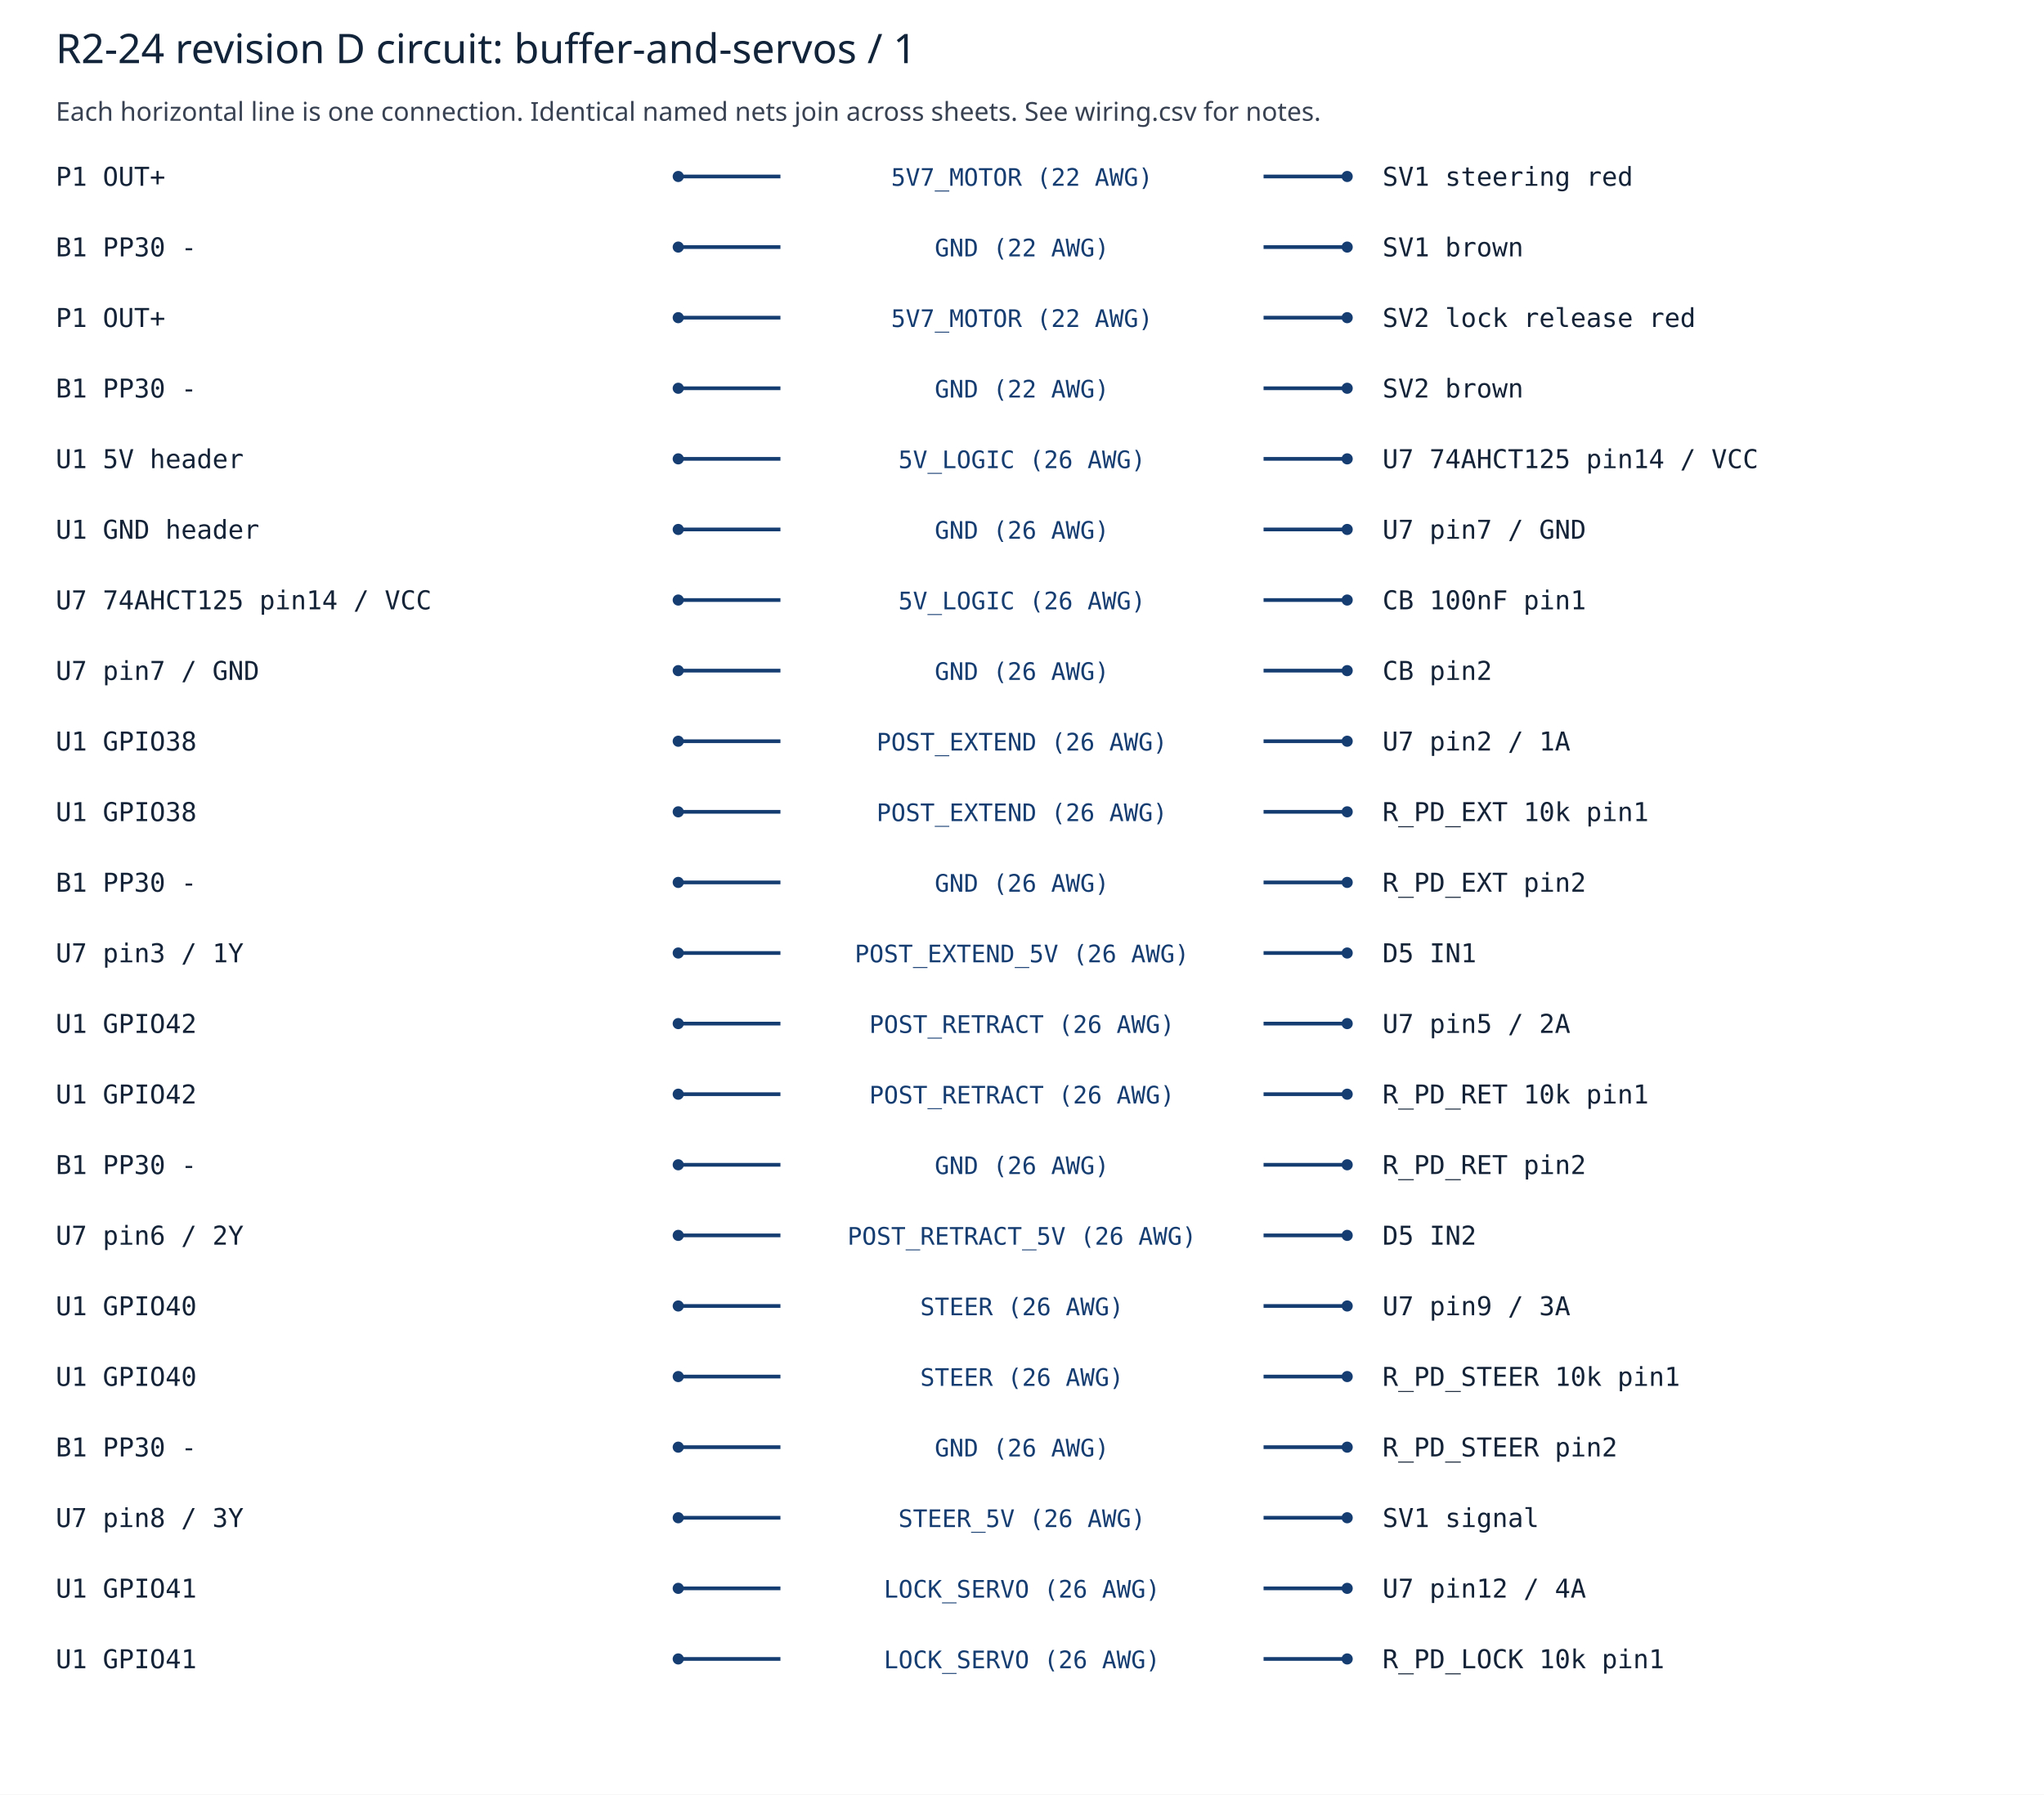
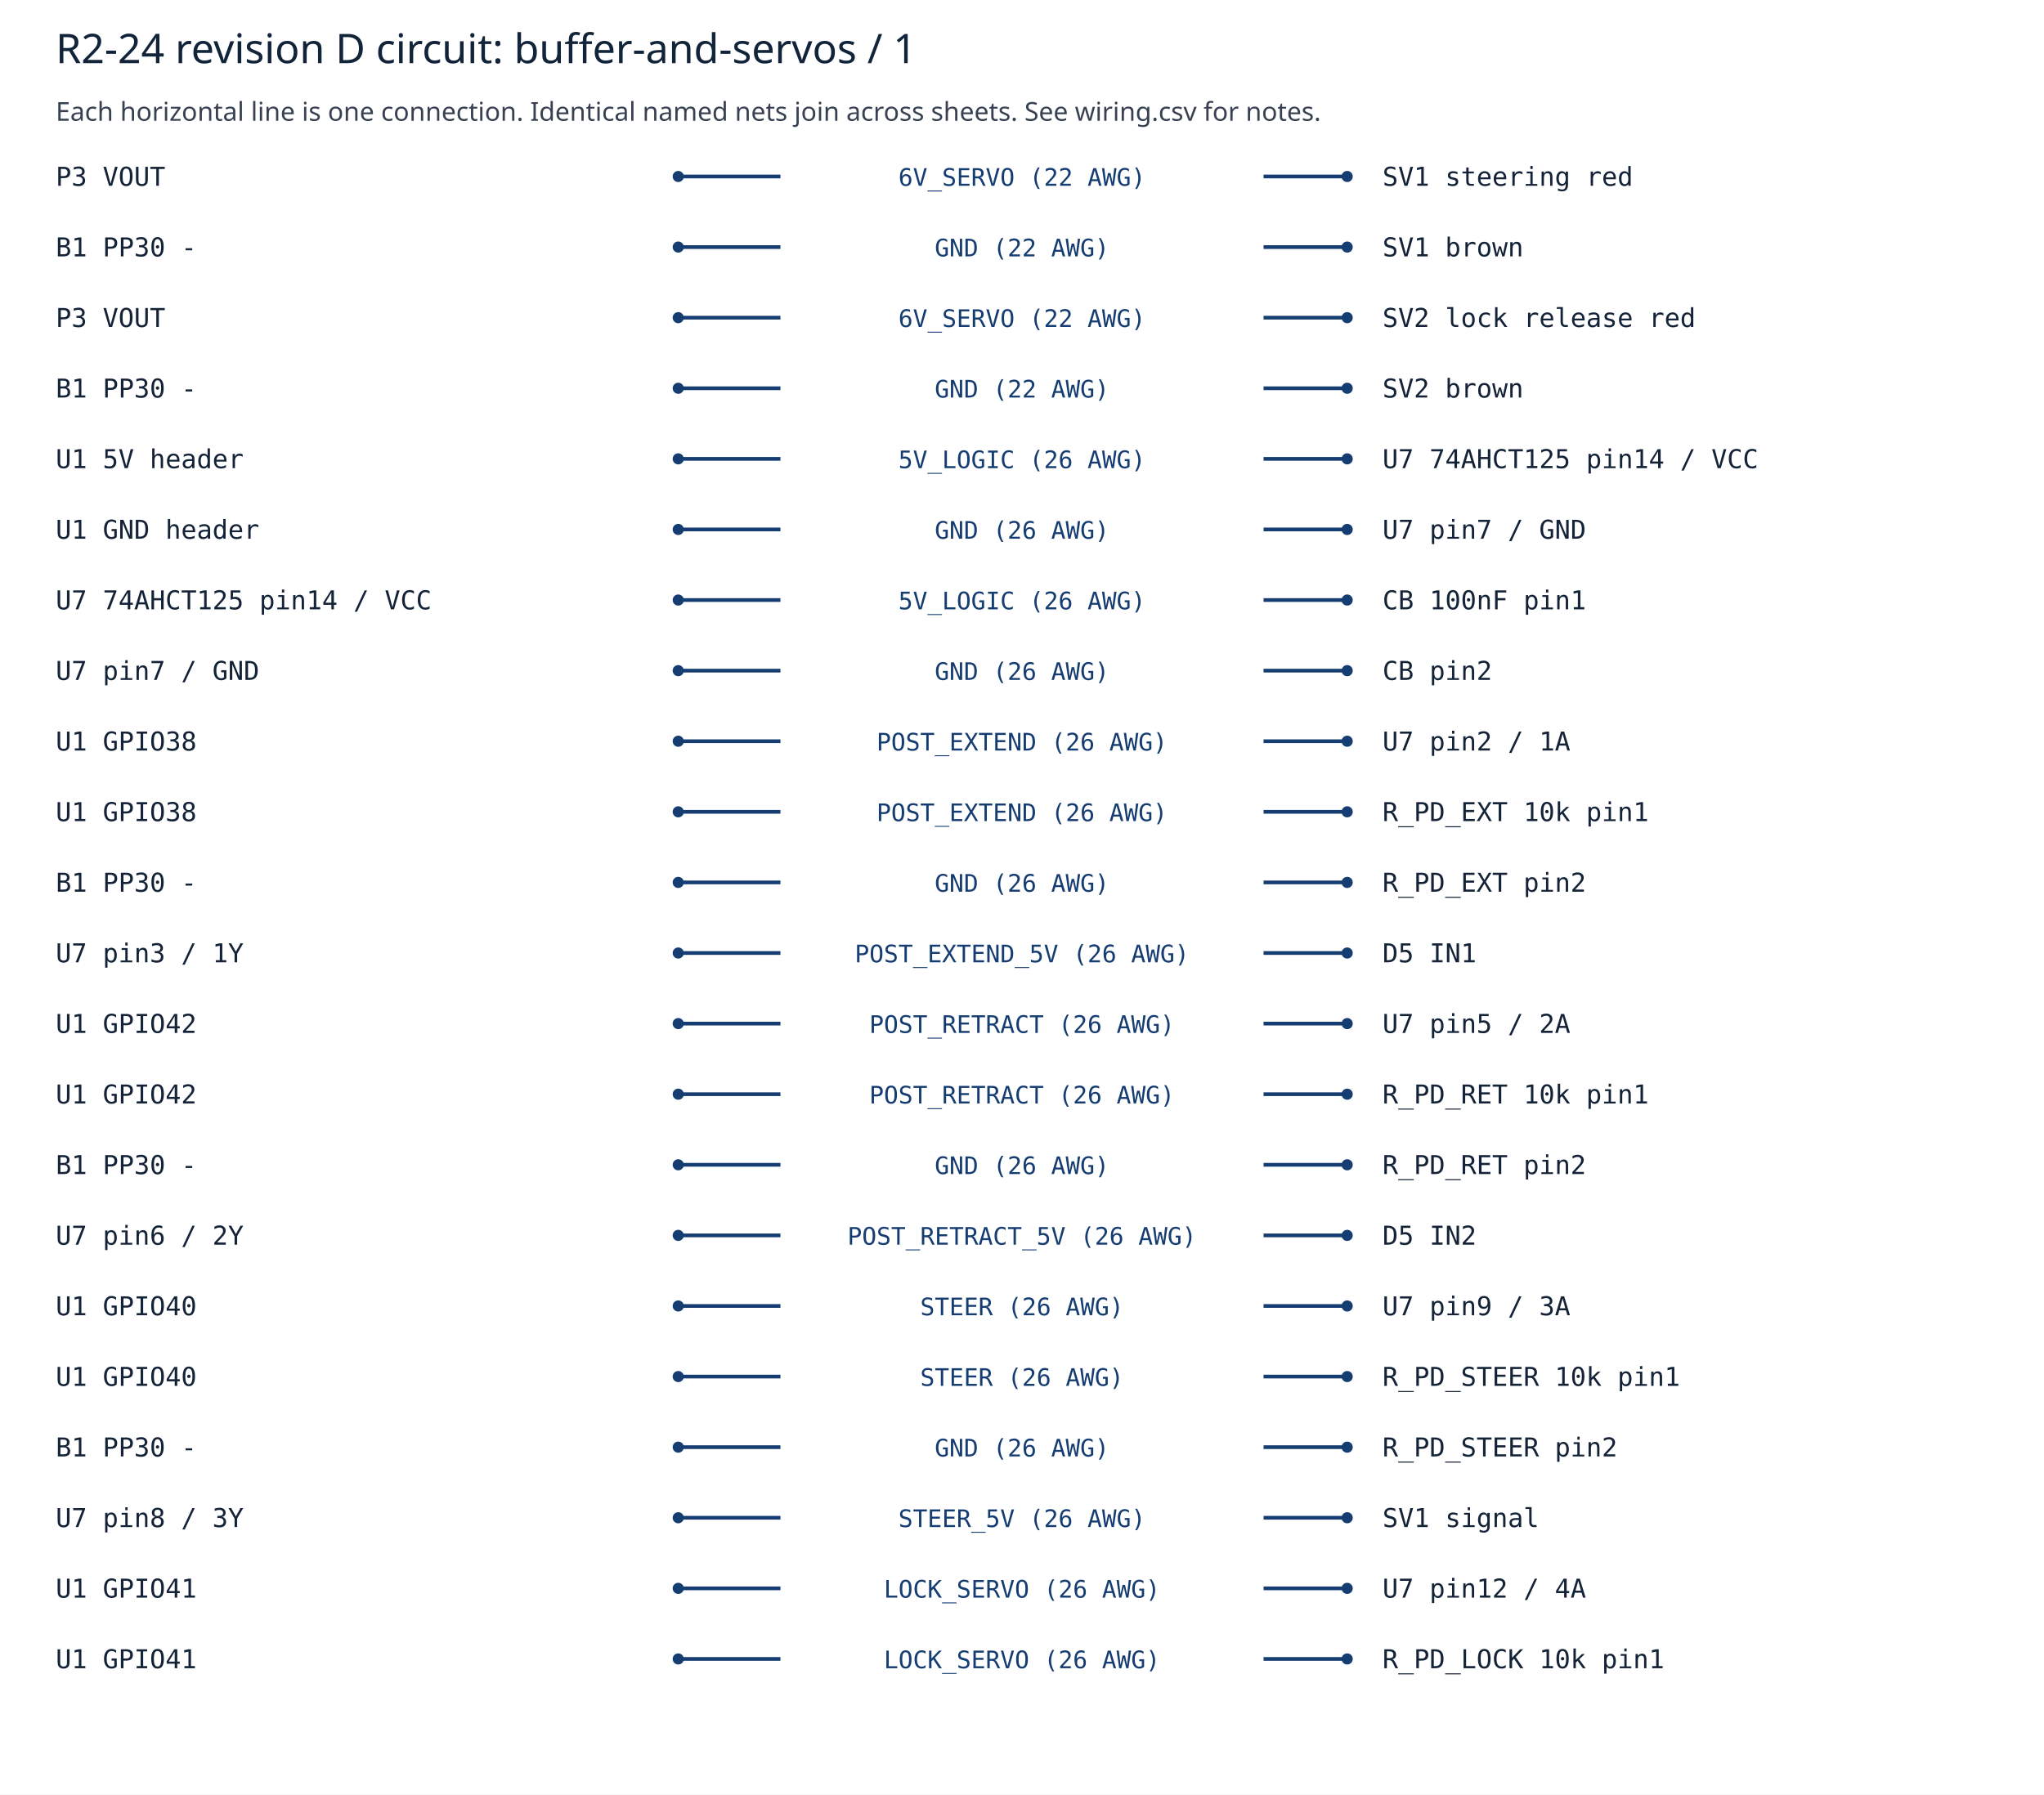
<svg xmlns="http://www.w3.org/2000/svg" width="1100" height="966" viewBox="0 0 1100 966">
  <rect width="1100" height="966" fill="white" />
  <text x="30" y="34" font-family="sans-serif" font-size="22" fill="#122439">R2-24 revision D circuit: buffer-and-servos / 1</text>
  <text x="30" y="65" font-family="sans-serif" font-size="14" fill="#374151">Each horizontal line is one connection. Identical named nets join across sheets. See wiring.csv for notes.</text>
-   <text x="30" y="100" font-family="monospace" font-size="14" fill="#142337">P1 OUT+</text>
+   <text x="30" y="100" font-family="monospace" font-size="14" fill="#142337">P3 VOUT</text>
  <path d="M 365 95 H 725" stroke="#163d72" stroke-width="2" fill="none" />
  <circle cx="365" cy="95" r="3" fill="#163d72" />
  <circle cx="725" cy="95" r="3" fill="#163d72" />
  <rect x="420" y="83" width="260" height="22" fill="white" />
-   <text x="550" y="100" text-anchor="middle" font-family="monospace" font-size="13" fill="#163d72">5V7_MOTOR (22 AWG)</text>
+   <text x="550" y="100" text-anchor="middle" font-family="monospace" font-size="13" fill="#163d72">6V_SERVO (22 AWG)</text>
  <text x="744" y="100" font-family="monospace" font-size="14" fill="#142337">SV1 steering red</text>
  <text x="30" y="138" font-family="monospace" font-size="14" fill="#142337">B1 PP30 -</text>
  <path d="M 365 133 H 725" stroke="#163d72" stroke-width="2" fill="none" />
  <circle cx="365" cy="133" r="3" fill="#163d72" />
  <circle cx="725" cy="133" r="3" fill="#163d72" />
  <rect x="420" y="121" width="260" height="22" fill="white" />
  <text x="550" y="138" text-anchor="middle" font-family="monospace" font-size="13" fill="#163d72">GND (22 AWG)</text>
  <text x="744" y="138" font-family="monospace" font-size="14" fill="#142337">SV1 brown</text>
-   <text x="30" y="176" font-family="monospace" font-size="14" fill="#142337">P1 OUT+</text>
+   <text x="30" y="176" font-family="monospace" font-size="14" fill="#142337">P3 VOUT</text>
  <path d="M 365 171 H 725" stroke="#163d72" stroke-width="2" fill="none" />
  <circle cx="365" cy="171" r="3" fill="#163d72" />
  <circle cx="725" cy="171" r="3" fill="#163d72" />
  <rect x="420" y="159" width="260" height="22" fill="white" />
-   <text x="550" y="176" text-anchor="middle" font-family="monospace" font-size="13" fill="#163d72">5V7_MOTOR (22 AWG)</text>
+   <text x="550" y="176" text-anchor="middle" font-family="monospace" font-size="13" fill="#163d72">6V_SERVO (22 AWG)</text>
  <text x="744" y="176" font-family="monospace" font-size="14" fill="#142337">SV2 lock release red</text>
  <text x="30" y="214" font-family="monospace" font-size="14" fill="#142337">B1 PP30 -</text>
  <path d="M 365 209 H 725" stroke="#163d72" stroke-width="2" fill="none" />
  <circle cx="365" cy="209" r="3" fill="#163d72" />
  <circle cx="725" cy="209" r="3" fill="#163d72" />
  <rect x="420" y="197" width="260" height="22" fill="white" />
  <text x="550" y="214" text-anchor="middle" font-family="monospace" font-size="13" fill="#163d72">GND (22 AWG)</text>
  <text x="744" y="214" font-family="monospace" font-size="14" fill="#142337">SV2 brown</text>
  <text x="30" y="252" font-family="monospace" font-size="14" fill="#142337">U1 5V header</text>
  <path d="M 365 247 H 725" stroke="#163d72" stroke-width="2" fill="none" />
  <circle cx="365" cy="247" r="3" fill="#163d72" />
  <circle cx="725" cy="247" r="3" fill="#163d72" />
  <rect x="420" y="235" width="260" height="22" fill="white" />
  <text x="550" y="252" text-anchor="middle" font-family="monospace" font-size="13" fill="#163d72">5V_LOGIC (26 AWG)</text>
  <text x="744" y="252" font-family="monospace" font-size="14" fill="#142337">U7 74AHCT125 pin14 / VCC</text>
  <text x="30" y="290" font-family="monospace" font-size="14" fill="#142337">U1 GND header</text>
  <path d="M 365 285 H 725" stroke="#163d72" stroke-width="2" fill="none" />
  <circle cx="365" cy="285" r="3" fill="#163d72" />
  <circle cx="725" cy="285" r="3" fill="#163d72" />
  <rect x="420" y="273" width="260" height="22" fill="white" />
  <text x="550" y="290" text-anchor="middle" font-family="monospace" font-size="13" fill="#163d72">GND (26 AWG)</text>
  <text x="744" y="290" font-family="monospace" font-size="14" fill="#142337">U7 pin7 / GND</text>
  <text x="30" y="328" font-family="monospace" font-size="14" fill="#142337">U7 74AHCT125 pin14 / VCC</text>
  <path d="M 365 323 H 725" stroke="#163d72" stroke-width="2" fill="none" />
  <circle cx="365" cy="323" r="3" fill="#163d72" />
  <circle cx="725" cy="323" r="3" fill="#163d72" />
  <rect x="420" y="311" width="260" height="22" fill="white" />
  <text x="550" y="328" text-anchor="middle" font-family="monospace" font-size="13" fill="#163d72">5V_LOGIC (26 AWG)</text>
  <text x="744" y="328" font-family="monospace" font-size="14" fill="#142337">CB 100nF pin1</text>
  <text x="30" y="366" font-family="monospace" font-size="14" fill="#142337">U7 pin7 / GND</text>
  <path d="M 365 361 H 725" stroke="#163d72" stroke-width="2" fill="none" />
  <circle cx="365" cy="361" r="3" fill="#163d72" />
  <circle cx="725" cy="361" r="3" fill="#163d72" />
  <rect x="420" y="349" width="260" height="22" fill="white" />
  <text x="550" y="366" text-anchor="middle" font-family="monospace" font-size="13" fill="#163d72">GND (26 AWG)</text>
  <text x="744" y="366" font-family="monospace" font-size="14" fill="#142337">CB pin2</text>
  <text x="30" y="404" font-family="monospace" font-size="14" fill="#142337">U1 GPIO38</text>
  <path d="M 365 399 H 725" stroke="#163d72" stroke-width="2" fill="none" />
  <circle cx="365" cy="399" r="3" fill="#163d72" />
  <circle cx="725" cy="399" r="3" fill="#163d72" />
  <rect x="420" y="387" width="260" height="22" fill="white" />
  <text x="550" y="404" text-anchor="middle" font-family="monospace" font-size="13" fill="#163d72">POST_EXTEND (26 AWG)</text>
  <text x="744" y="404" font-family="monospace" font-size="14" fill="#142337">U7 pin2 / 1A</text>
  <text x="30" y="442" font-family="monospace" font-size="14" fill="#142337">U1 GPIO38</text>
  <path d="M 365 437 H 725" stroke="#163d72" stroke-width="2" fill="none" />
  <circle cx="365" cy="437" r="3" fill="#163d72" />
  <circle cx="725" cy="437" r="3" fill="#163d72" />
  <rect x="420" y="425" width="260" height="22" fill="white" />
  <text x="550" y="442" text-anchor="middle" font-family="monospace" font-size="13" fill="#163d72">POST_EXTEND (26 AWG)</text>
  <text x="744" y="442" font-family="monospace" font-size="14" fill="#142337">R_PD_EXT 10k pin1</text>
  <text x="30" y="480" font-family="monospace" font-size="14" fill="#142337">B1 PP30 -</text>
  <path d="M 365 475 H 725" stroke="#163d72" stroke-width="2" fill="none" />
  <circle cx="365" cy="475" r="3" fill="#163d72" />
  <circle cx="725" cy="475" r="3" fill="#163d72" />
  <rect x="420" y="463" width="260" height="22" fill="white" />
  <text x="550" y="480" text-anchor="middle" font-family="monospace" font-size="13" fill="#163d72">GND (26 AWG)</text>
  <text x="744" y="480" font-family="monospace" font-size="14" fill="#142337">R_PD_EXT pin2</text>
  <text x="30" y="518" font-family="monospace" font-size="14" fill="#142337">U7 pin3 / 1Y</text>
  <path d="M 365 513 H 725" stroke="#163d72" stroke-width="2" fill="none" />
  <circle cx="365" cy="513" r="3" fill="#163d72" />
  <circle cx="725" cy="513" r="3" fill="#163d72" />
  <rect x="420" y="501" width="260" height="22" fill="white" />
  <text x="550" y="518" text-anchor="middle" font-family="monospace" font-size="13" fill="#163d72">POST_EXTEND_5V (26 AWG)</text>
  <text x="744" y="518" font-family="monospace" font-size="14" fill="#142337">D5 IN1</text>
  <text x="30" y="556" font-family="monospace" font-size="14" fill="#142337">U1 GPIO42</text>
  <path d="M 365 551 H 725" stroke="#163d72" stroke-width="2" fill="none" />
  <circle cx="365" cy="551" r="3" fill="#163d72" />
  <circle cx="725" cy="551" r="3" fill="#163d72" />
  <rect x="420" y="539" width="260" height="22" fill="white" />
  <text x="550" y="556" text-anchor="middle" font-family="monospace" font-size="13" fill="#163d72">POST_RETRACT (26 AWG)</text>
  <text x="744" y="556" font-family="monospace" font-size="14" fill="#142337">U7 pin5 / 2A</text>
  <text x="30" y="594" font-family="monospace" font-size="14" fill="#142337">U1 GPIO42</text>
  <path d="M 365 589 H 725" stroke="#163d72" stroke-width="2" fill="none" />
  <circle cx="365" cy="589" r="3" fill="#163d72" />
  <circle cx="725" cy="589" r="3" fill="#163d72" />
  <rect x="420" y="577" width="260" height="22" fill="white" />
  <text x="550" y="594" text-anchor="middle" font-family="monospace" font-size="13" fill="#163d72">POST_RETRACT (26 AWG)</text>
  <text x="744" y="594" font-family="monospace" font-size="14" fill="#142337">R_PD_RET 10k pin1</text>
  <text x="30" y="632" font-family="monospace" font-size="14" fill="#142337">B1 PP30 -</text>
  <path d="M 365 627 H 725" stroke="#163d72" stroke-width="2" fill="none" />
  <circle cx="365" cy="627" r="3" fill="#163d72" />
  <circle cx="725" cy="627" r="3" fill="#163d72" />
  <rect x="420" y="615" width="260" height="22" fill="white" />
  <text x="550" y="632" text-anchor="middle" font-family="monospace" font-size="13" fill="#163d72">GND (26 AWG)</text>
  <text x="744" y="632" font-family="monospace" font-size="14" fill="#142337">R_PD_RET pin2</text>
  <text x="30" y="670" font-family="monospace" font-size="14" fill="#142337">U7 pin6 / 2Y</text>
  <path d="M 365 665 H 725" stroke="#163d72" stroke-width="2" fill="none" />
  <circle cx="365" cy="665" r="3" fill="#163d72" />
  <circle cx="725" cy="665" r="3" fill="#163d72" />
  <rect x="420" y="653" width="260" height="22" fill="white" />
  <text x="550" y="670" text-anchor="middle" font-family="monospace" font-size="13" fill="#163d72">POST_RETRACT_5V (26 AWG)</text>
  <text x="744" y="670" font-family="monospace" font-size="14" fill="#142337">D5 IN2</text>
  <text x="30" y="708" font-family="monospace" font-size="14" fill="#142337">U1 GPIO40</text>
  <path d="M 365 703 H 725" stroke="#163d72" stroke-width="2" fill="none" />
  <circle cx="365" cy="703" r="3" fill="#163d72" />
  <circle cx="725" cy="703" r="3" fill="#163d72" />
  <rect x="420" y="691" width="260" height="22" fill="white" />
  <text x="550" y="708" text-anchor="middle" font-family="monospace" font-size="13" fill="#163d72">STEER (26 AWG)</text>
  <text x="744" y="708" font-family="monospace" font-size="14" fill="#142337">U7 pin9 / 3A</text>
  <text x="30" y="746" font-family="monospace" font-size="14" fill="#142337">U1 GPIO40</text>
  <path d="M 365 741 H 725" stroke="#163d72" stroke-width="2" fill="none" />
  <circle cx="365" cy="741" r="3" fill="#163d72" />
  <circle cx="725" cy="741" r="3" fill="#163d72" />
  <rect x="420" y="729" width="260" height="22" fill="white" />
  <text x="550" y="746" text-anchor="middle" font-family="monospace" font-size="13" fill="#163d72">STEER (26 AWG)</text>
  <text x="744" y="746" font-family="monospace" font-size="14" fill="#142337">R_PD_STEER 10k pin1</text>
  <text x="30" y="784" font-family="monospace" font-size="14" fill="#142337">B1 PP30 -</text>
  <path d="M 365 779 H 725" stroke="#163d72" stroke-width="2" fill="none" />
  <circle cx="365" cy="779" r="3" fill="#163d72" />
  <circle cx="725" cy="779" r="3" fill="#163d72" />
  <rect x="420" y="767" width="260" height="22" fill="white" />
  <text x="550" y="784" text-anchor="middle" font-family="monospace" font-size="13" fill="#163d72">GND (26 AWG)</text>
  <text x="744" y="784" font-family="monospace" font-size="14" fill="#142337">R_PD_STEER pin2</text>
  <text x="30" y="822" font-family="monospace" font-size="14" fill="#142337">U7 pin8 / 3Y</text>
  <path d="M 365 817 H 725" stroke="#163d72" stroke-width="2" fill="none" />
  <circle cx="365" cy="817" r="3" fill="#163d72" />
  <circle cx="725" cy="817" r="3" fill="#163d72" />
  <rect x="420" y="805" width="260" height="22" fill="white" />
  <text x="550" y="822" text-anchor="middle" font-family="monospace" font-size="13" fill="#163d72">STEER_5V (26 AWG)</text>
  <text x="744" y="822" font-family="monospace" font-size="14" fill="#142337">SV1 signal</text>
  <text x="30" y="860" font-family="monospace" font-size="14" fill="#142337">U1 GPIO41</text>
  <path d="M 365 855 H 725" stroke="#163d72" stroke-width="2" fill="none" />
  <circle cx="365" cy="855" r="3" fill="#163d72" />
  <circle cx="725" cy="855" r="3" fill="#163d72" />
  <rect x="420" y="843" width="260" height="22" fill="white" />
  <text x="550" y="860" text-anchor="middle" font-family="monospace" font-size="13" fill="#163d72">LOCK_SERVO (26 AWG)</text>
  <text x="744" y="860" font-family="monospace" font-size="14" fill="#142337">U7 pin12 / 4A</text>
  <text x="30" y="898" font-family="monospace" font-size="14" fill="#142337">U1 GPIO41</text>
  <path d="M 365 893 H 725" stroke="#163d72" stroke-width="2" fill="none" />
  <circle cx="365" cy="893" r="3" fill="#163d72" />
  <circle cx="725" cy="893" r="3" fill="#163d72" />
  <rect x="420" y="881" width="260" height="22" fill="white" />
  <text x="550" y="898" text-anchor="middle" font-family="monospace" font-size="13" fill="#163d72">LOCK_SERVO (26 AWG)</text>
  <text x="744" y="898" font-family="monospace" font-size="14" fill="#142337">R_PD_LOCK 10k pin1</text>
</svg>
